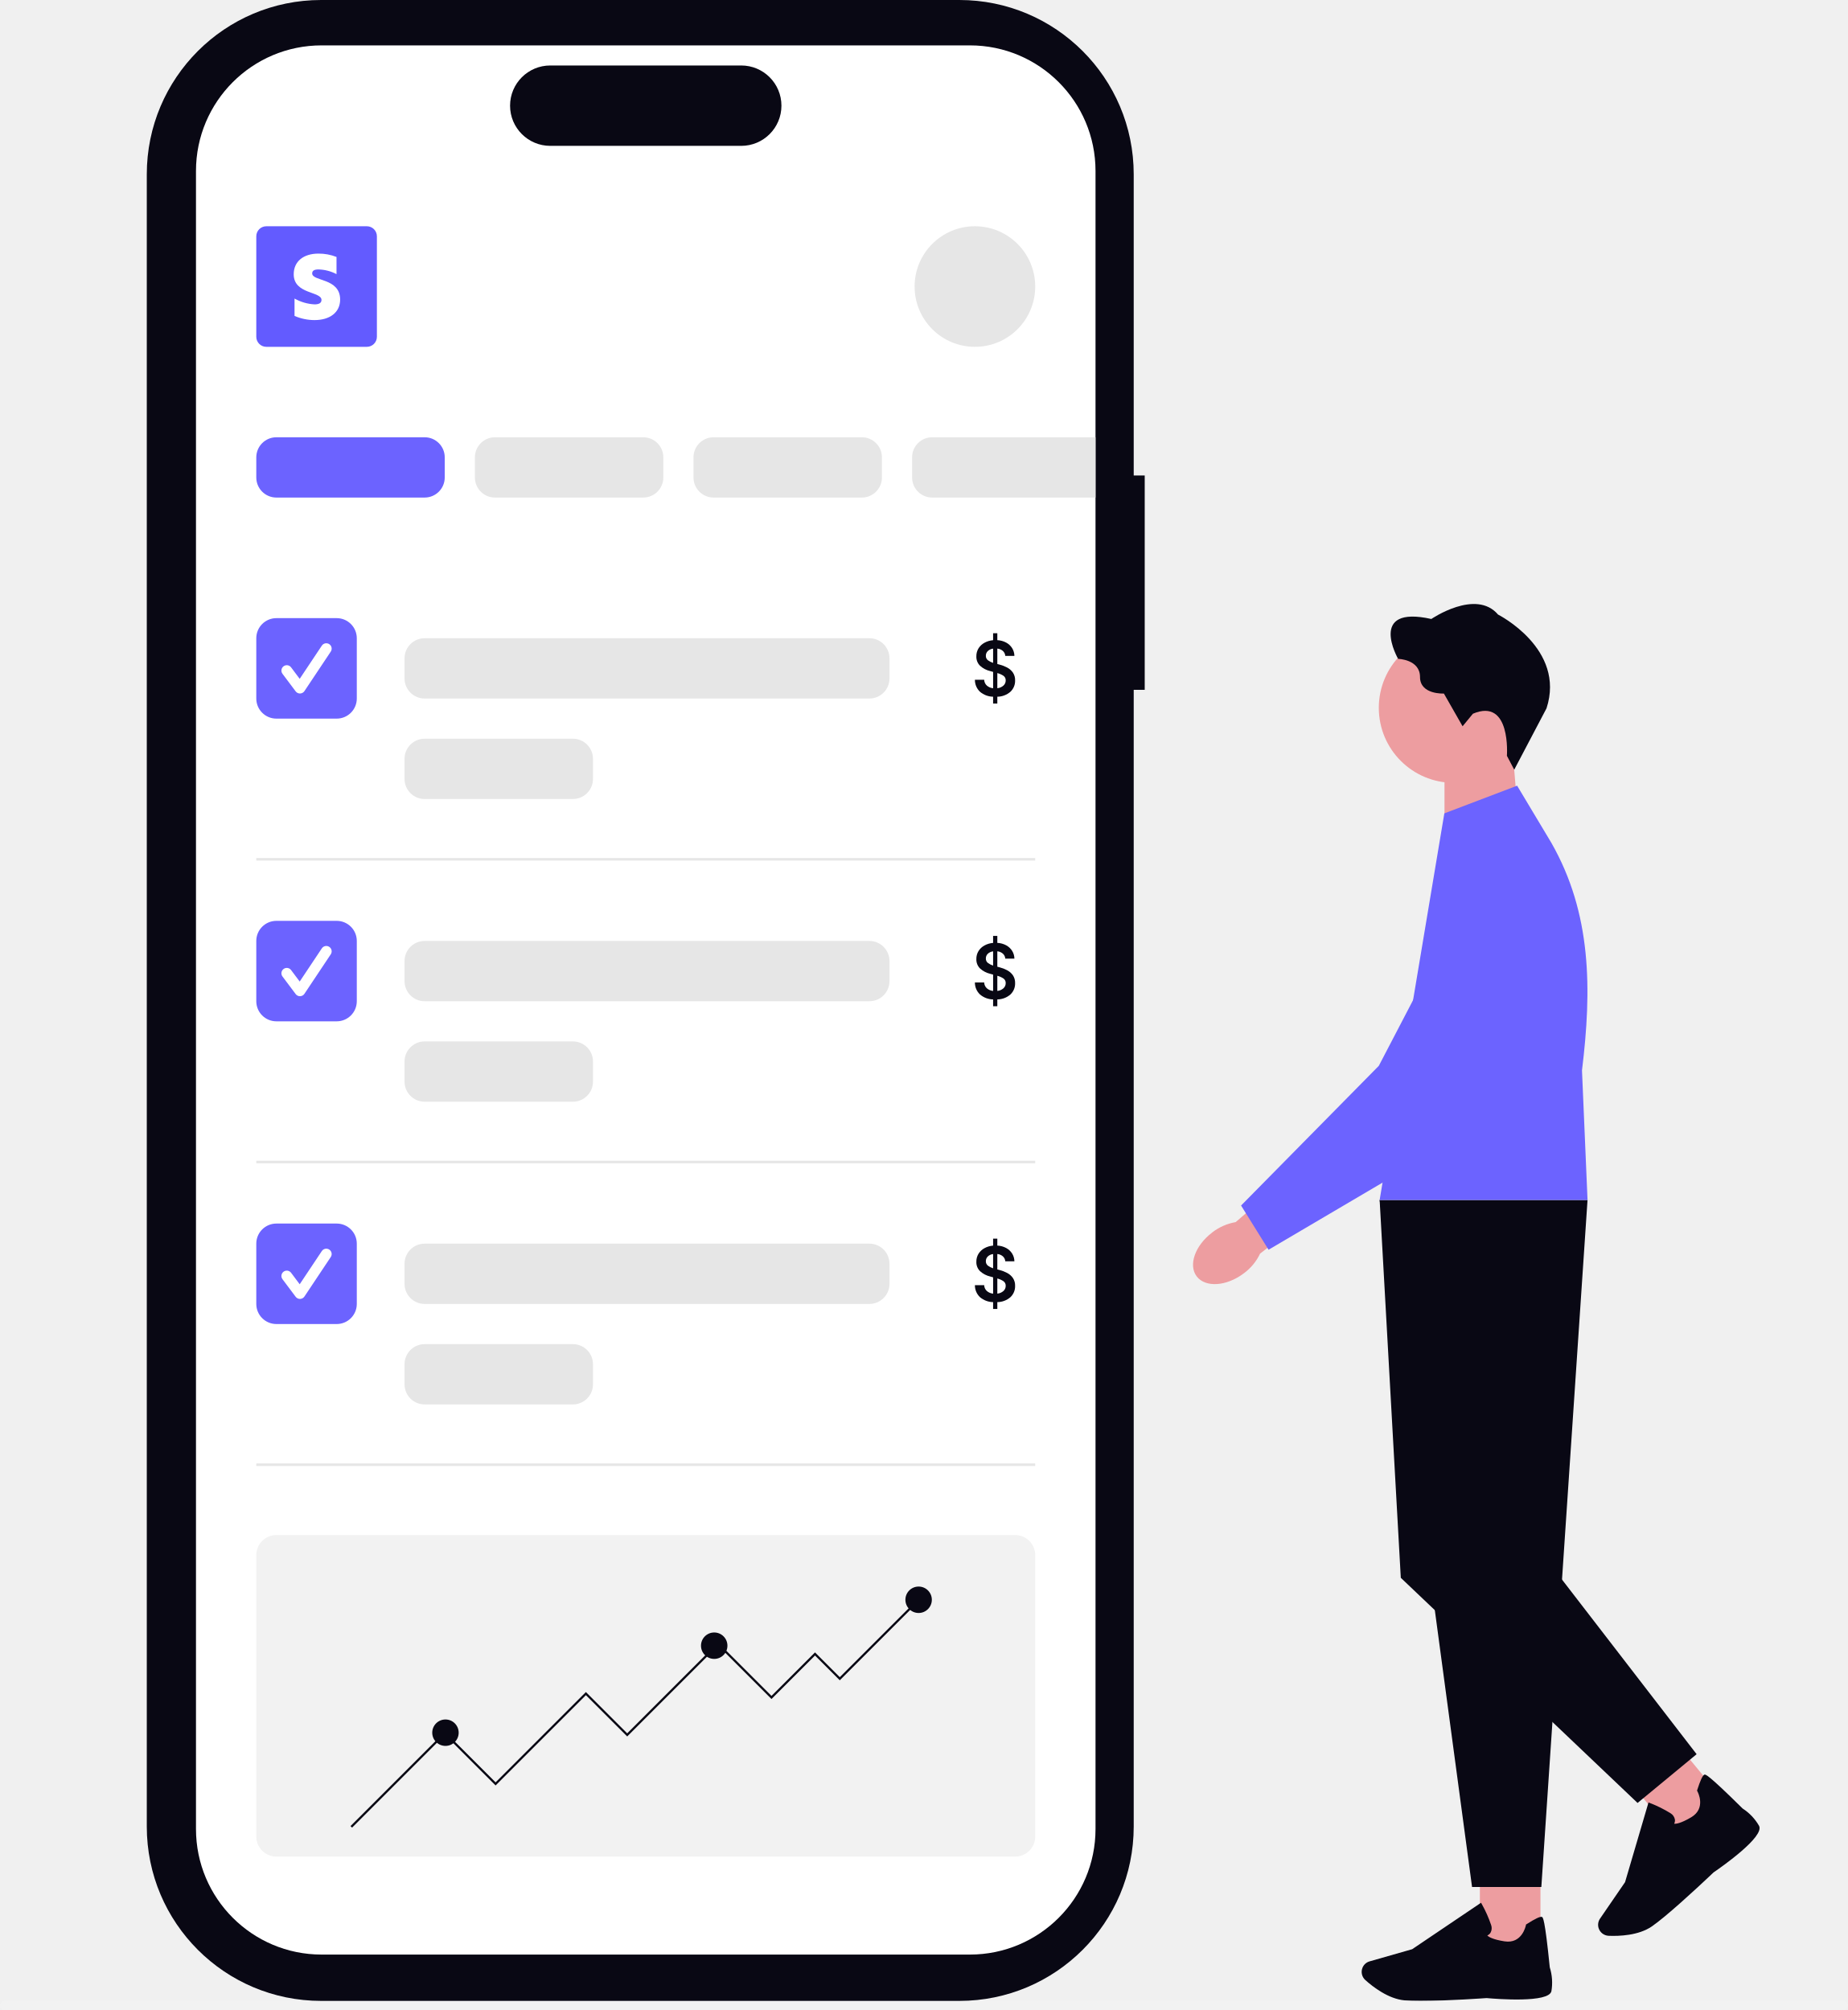
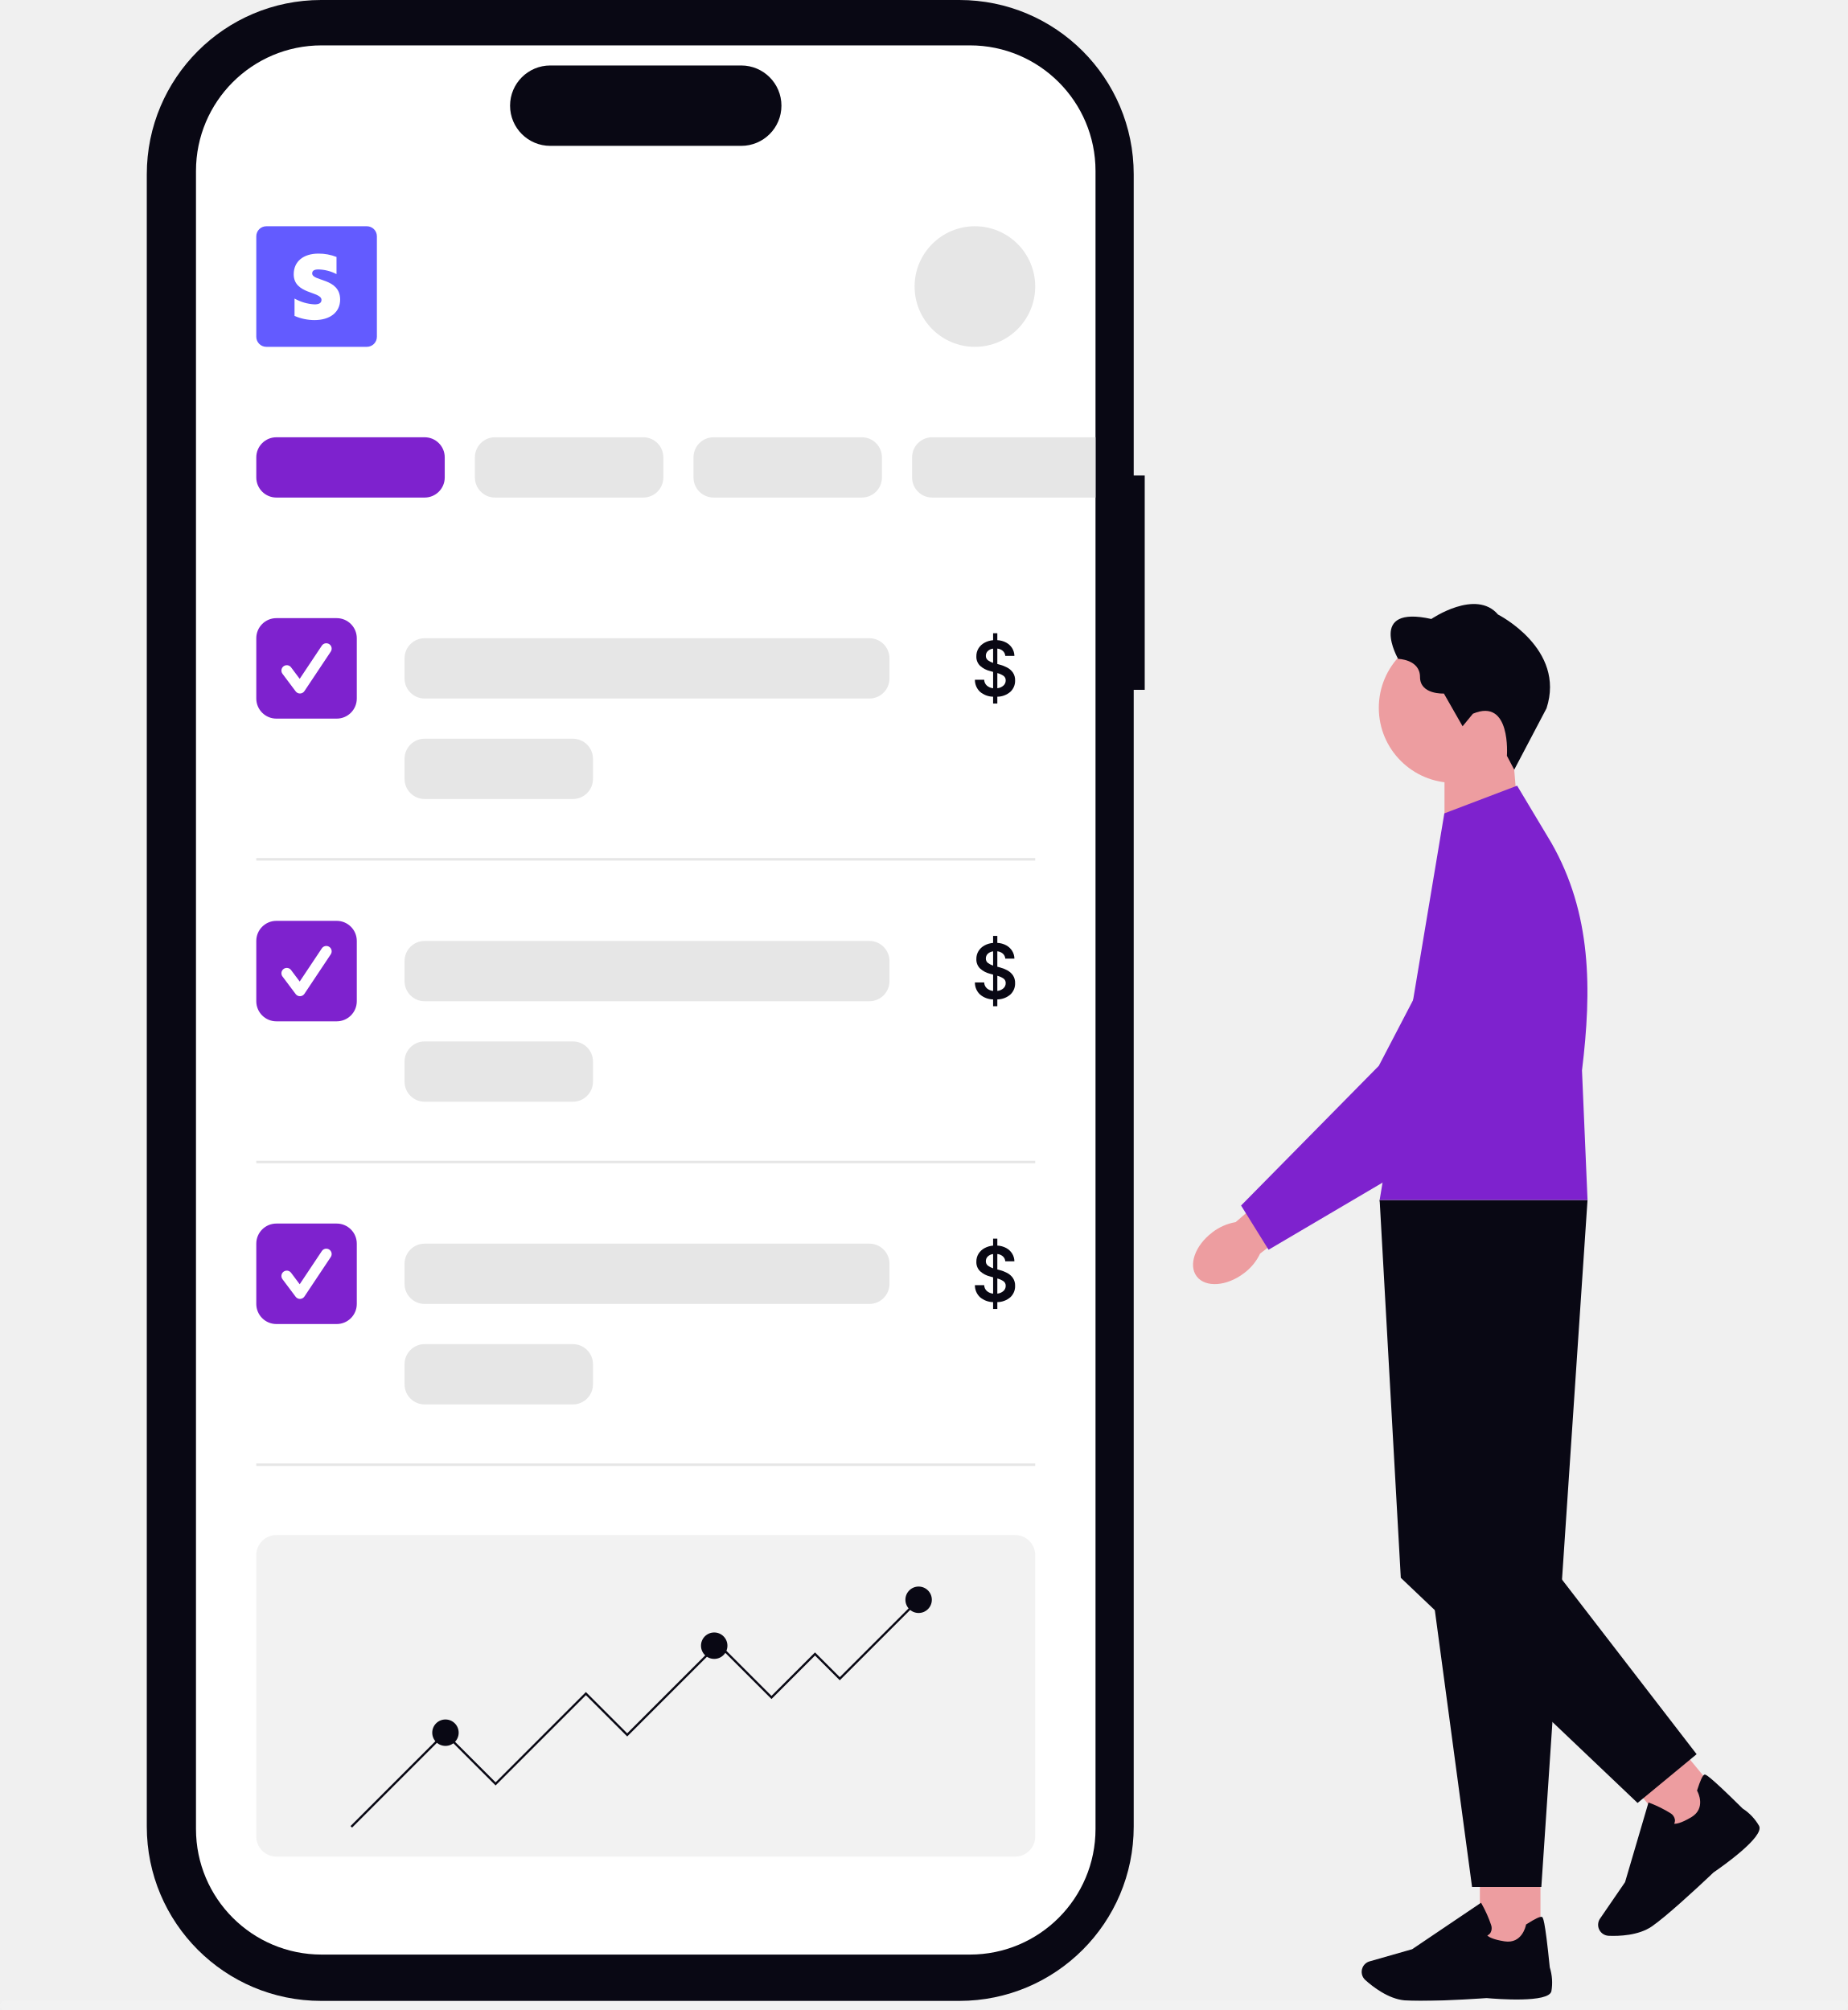
<svg xmlns="http://www.w3.org/2000/svg" width="735.415" height="800.127" viewBox="0 0 735.415 800.127" role="img" artist="Katerina Limpitsouni" source="https://undraw.co/">
  <g transform="translate(-783.001 -139.936)">
    <g transform="translate(1257.808 380.374)">
      <path d="M369.091,110.866l-29.971,9.848V77.59H366.3Z" transform="translate(-239.038 -18.333)" fill="#ed9da0" />
      <ellipse cx="29.855" cy="29.855" rx="29.855" ry="29.855" transform="translate(73.937 11.479)" fill="#ed9da0" />
      <path d="M353.252,69.817l-4.112,5L341.7,61.79s-9.5.5-9.5-6.565-8.719-7.245-8.719-7.245S311.132,26.429,336.7,32.108c0,0,17.727-12.152,26.55-1.762,0,0,27.033,13.615,19.293,37.319L369.692,92.1l-2.914-5.529S368.539,63.344,353.252,69.817Z" transform="translate(-241.858 -26.145)" fill="#090814" />
      <rect width="24.119" height="34.221" transform="translate(114.158 501.134)" fill="#ed9da0" />
      <path d="M334.091,514.06c-2.534,0-4.792-.058-6.5-.219-6.4-.587-12.52-5.321-15.6-8.086a4.367,4.367,0,0,1-1.106-4.93h0a4.332,4.332,0,0,1,2.822-2.5l16.932-4.838,27.414-18.5.311.553a48.854,48.854,0,0,1,3.709,8.328,3.706,3.706,0,0,1-.265,3.087,2.948,2.948,0,0,1-1.267,1.06c.5.518,2.05,1.578,6.842,2.338,6.992,1.106,8.466-6.139,8.524-6.439l.046-.242.207-.138c3.329-2.142,5.379-3.121,6.082-2.914.438.127,1.175.357,3.168,20.088a20.285,20.285,0,0,1,.645,9.5c-1.025,4.723-21.666,3.1-25.8,2.73-.115.012-15.573,1.117-26.158,1.117h0Z" transform="translate(-243.428 42.005)" fill="#090814" />
      <rect width="24.122" height="34.225" transform="translate(170.785 465.2) rotate(-39.564)" fill="#ed9da0" />
      <path d="M418.689,487.187c-1.958,1.613-3.732,3.006-5.137,3.974-5.31,3.628-13.039,3.882-17.162,3.709a4.38,4.38,0,0,1-4-3.1h0a4.37,4.37,0,0,1,.576-3.732l9.963-14.525,9.33-31.721.587.23a49.015,49.015,0,0,1,8.167,4.054,3.714,3.714,0,0,1,1.762,2.546,2.939,2.939,0,0,1-.3,1.636c.714.081,2.58-.092,6.761-2.557,6.093-3.594,2.615-10.125,2.453-10.4l-.115-.219.069-.23c1.2-3.778,2.154-5.828,2.833-6.116.426-.184,1.129-.484,15.239,13.465a20.1,20.1,0,0,1,6.554,6.911c2.223,4.3-14.72,16.206-18.141,18.544-.081.081-11.288,10.781-19.443,17.531h0Z" transform="translate(-230.986 35.279)" fill="#090814" />
      <path d="M316.71,232.11h82.736L381.063,505.589H353.488l-36.766-273.48h0Z" transform="translate(-242.44 5.128)" fill="#090814" />
      <path d="M333.558,247.176,316.707,232.11l8.42,150.406,94.231,89.624,23.5-19.408L387.95,381.491Z" transform="translate(-242.436 5.128)" fill="#090814" />
-       <path d="M342.454,100.3l28.972-11.024L385,111.938c16.126,28.2,16.192,58.425,12.24,90.673l2.206,51.58H316.709Z" transform="translate(-242.438 -16.953)" fill="#6c63ff" />
+       <path d="M342.454,100.3l28.972-11.024L385,111.938c16.126,28.2,16.192,58.425,12.24,90.673l2.206,51.58H316.709Z" transform="translate(-242.438 -16.953)" fill="#7e22ce" />
      <path d="M259.875,246.982c-6.865,5.2-9.618,13.039-6.151,17.531s11.852,3.928,18.717-1.267a20.682,20.682,0,0,0,6.473-7.844l28.8-22.369L296.4,219.35,269.2,242.859a21.182,21.182,0,0,0-9.353,4.124h.023Z" transform="translate(-252.225 3.19)" fill="#ed9da0" />
-       <path d="M268.826,251.421,323.654,195.8,356.4,132.99a24.943,24.943,0,1,1,42.606,25.755l-47.1,67.728-.069.1-72.059,42.434-10.942-17.6h-.012Z" transform="translate(-249.716 -11.96)" fill="#6c63ff" />
+       <path d="M268.826,251.421,323.654,195.8,356.4,132.99a24.943,24.943,0,1,1,42.606,25.755l-47.1,67.728-.069.1-72.059,42.434-10.942-17.6h-.012Z" transform="translate(-249.716 -11.96)" fill="#7e22ce" />
    </g>
    <path d="M15.18,489a1.666,1.666,0,0,0,1.469,1.814H749.118a1.854,1.854,0,0,0,0-3.628H16.649A1.666,1.666,0,0,0,15.18,489Z" transform="translate(767.827 449.249)" fill="#f2f2f2" />
    <path d="M663.52,268.471h-4.38V148.58a69.39,69.39,0,0,0-69.39-69.39h-254a69.39,69.39,0,0,0-69.39,69.39V806.3a69.39,69.39,0,0,0,69.39,69.39h254a69.39,69.39,0,0,0,69.39-69.39V353.8h4.38Z" transform="translate(575.062 60.746)" fill="#090814" />
    <rect width="358" height="760" rx="50" transform="translate(861 158)" fill="#fff" />
    <path d="M16,0H92a16,16,0,0,1,0,32H16A16,16,0,0,1,16,0Z" transform="translate(986 166)" fill="#090814" />
    <g transform="translate(-563 125)">
      <rect width="48" height="48" rx="4" transform="translate(1448 105)" fill="#635bff" />
      <path d="M130.65,97.88c0-1.131.926-1.576,2.466-1.576a16.268,16.268,0,0,1,7.218,1.865V91.335A19.133,19.133,0,0,0,133.128,90c-5.907,0-9.828,3.08-9.828,8.228,0,8.024,11.055,6.749,11.055,10.213,0,1.335-1.167,1.768-2.791,1.768a18.108,18.108,0,0,1-7.94-2.322v6.917a20.106,20.106,0,0,0,7.94,1.66c6.051,0,10.213-3,10.213-8.2C141.73,99.6,130.65,101.14,130.65,97.88Z" transform="translate(1339.595 25.89)" fill="#fff" fill-rule="evenodd" />
    </g>
    <path d="M24,0A24,24,0,1,1,0,24,24,24,0,0,1,24,0Z" transform="translate(1147 230)" fill="#e6e6e6" />
-     <path d="M8,0H67a8,8,0,0,1,8,8v8a8,8,0,0,1-8,8H8a8,8,0,0,1-8-8V8A8,8,0,0,1,8,0Z" transform="translate(885 314)" fill="#6c63ff" />
+     <path d="M8,0H67a8,8,0,0,1,8,8v8a8,8,0,0,1-8,8H8a8,8,0,0,1-8-8V8A8,8,0,0,1,8,0Z" transform="translate(885 314)" fill="#7e22ce" />
    <path d="M8,0H67a8,8,0,0,1,8,8v8a8,8,0,0,1-8,8H8a8,8,0,0,1-8-8V8A8,8,0,0,1,8,0Z" transform="translate(972 314)" fill="#e6e6e6" />
    <path d="M8,0H67a8,8,0,0,1,8,8v8a8,8,0,0,1-8,8H8a8,8,0,0,1-8-8V8A8,8,0,0,1,8,0Z" transform="translate(1059 314)" fill="#e6e6e6" />
    <path d="M8,0H73V24H8a8,8,0,0,1-8-8V8A8,8,0,0,1,8,0Z" transform="translate(1146 314)" fill="#e6e6e6" />
    <g transform="translate(0 6)">
-       <path d="M8,0H32a8,8,0,0,1,8,8V32a8,8,0,0,1-8,8H8a8,8,0,0,1-8-8V8A8,8,0,0,1,8,0Z" transform="translate(885 380)" fill="#6c63ff" />
+       <path d="M8,0H32a8,8,0,0,1,8,8V32a8,8,0,0,1-8,8H8a8,8,0,0,1-8-8V8A8,8,0,0,1,8,0Z" transform="translate(885 380)" fill="#7e22ce" />
      <path d="M300.859,369.693a2.137,2.137,0,0,1-1.71-.855l-5.242-6.989a2.137,2.137,0,1,1,3.42-2.565l3.429,4.572,8.808-13.211a2.137,2.137,0,0,1,3.557,2.371l-10.483,15.725a2.138,2.138,0,0,1-1.719.951Z" transform="translate(601.52 40.307)" fill="#fff" />
    </g>
    <path d="M12.806-71.38V-74.1a8.278,8.278,0,0,1-5.2-1.951,6.489,6.489,0,0,1-2.043-4.808H9.255a3.263,3.263,0,0,0,1.107,2.37,4.557,4.557,0,0,0,2.451,1.018v-6.507l-1.124-.311a9.126,9.126,0,0,1-4.084-2.133,5.009,5.009,0,0,1-1.464-3.753A5.891,5.891,0,0,1,7-93.361,6.393,6.393,0,0,1,9.37-95.582,8.587,8.587,0,0,1,12.806-96.6V-99.38h1.681v2.768a8.286,8.286,0,0,1,3.537.971,6.379,6.379,0,0,1,2.361,2.208,6,6,0,0,1,.9,3.091H17.656a2.961,2.961,0,0,0-.969-1.99,3.977,3.977,0,0,0-2.2-.927v6.138l.939.249a13.533,13.533,0,0,1,2.949,1.141,6.488,6.488,0,0,1,2.3,2,5.332,5.332,0,0,1,.888,3.165,5.93,5.93,0,0,1-1.857,4.49,8.022,8.022,0,0,1-5.219,1.973v2.723Zm1.681-6.107a4.277,4.277,0,0,0,2.417-1.03,2.7,2.7,0,0,0,.918-2.076,2.12,2.12,0,0,0-.911-1.848,7.993,7.993,0,0,0-2.422-1.067ZM12.806-87.572v-5.667a3.678,3.678,0,0,0-2.122.971,2.529,2.529,0,0,0-.763,1.854,2.138,2.138,0,0,0,.888,1.848,7.071,7.071,0,0,0,2,.995Z" transform="translate(1165.435 491.38)" fill="#090814" />
    <path d="M8,0H185a8,8,0,0,1,8,8v8a8,8,0,0,1-8,8H8a8,8,0,0,1-8-8V8A8,8,0,0,1,8,0Z" transform="translate(944 394)" fill="#e6e6e6" />
    <path d="M8,0H67a8,8,0,0,1,8,8v8a8,8,0,0,1-8,8H8a8,8,0,0,1-8-8V8A8,8,0,0,1,8,0Z" transform="translate(944 434)" fill="#e6e6e6" />
    <path d="M310,.5H0v-1H310Z" transform="translate(885 482)" fill="#e6e6e6" />
    <g transform="translate(0 126.5)">
-       <path d="M8,0H32a8,8,0,0,1,8,8V32a8,8,0,0,1-8,8H8a8,8,0,0,1-8-8V8A8,8,0,0,1,8,0Z" transform="translate(885 380)" fill="#6c63ff" />
+       <path d="M8,0H32a8,8,0,0,1,8,8V32a8,8,0,0,1-8,8H8a8,8,0,0,1-8-8V8A8,8,0,0,1,8,0Z" transform="translate(885 380)" fill="#7e22ce" />
      <path d="M300.859,369.693a2.137,2.137,0,0,1-1.71-.855l-5.242-6.989a2.137,2.137,0,1,1,3.42-2.565l3.429,4.572,8.808-13.211a2.137,2.137,0,0,1,3.557,2.371l-10.483,15.725a2.138,2.138,0,0,1-1.719.951Z" transform="translate(601.52 40.307)" fill="#fff" />
    </g>
    <path d="M12.806-71.38V-74.1a8.278,8.278,0,0,1-5.2-1.951,6.489,6.489,0,0,1-2.043-4.808H9.255a3.263,3.263,0,0,0,1.107,2.37,4.557,4.557,0,0,0,2.451,1.018v-6.507l-1.124-.311a9.126,9.126,0,0,1-4.084-2.133,5.009,5.009,0,0,1-1.464-3.753A5.891,5.891,0,0,1,7-93.361,6.393,6.393,0,0,1,9.37-95.582,8.587,8.587,0,0,1,12.806-96.6V-99.38h1.681v2.768a8.286,8.286,0,0,1,3.537.971,6.379,6.379,0,0,1,2.361,2.208,6,6,0,0,1,.9,3.091H17.656a2.961,2.961,0,0,0-.969-1.99,3.977,3.977,0,0,0-2.2-.927v6.138l.939.249a13.533,13.533,0,0,1,2.949,1.141,6.488,6.488,0,0,1,2.3,2,5.332,5.332,0,0,1,.888,3.165,5.93,5.93,0,0,1-1.857,4.49,8.022,8.022,0,0,1-5.219,1.973v2.723Zm1.681-6.107a4.277,4.277,0,0,0,2.417-1.03,2.7,2.7,0,0,0,.918-2.076,2.12,2.12,0,0,0-.911-1.848,7.993,7.993,0,0,0-2.422-1.067ZM12.806-87.572v-5.667a3.678,3.678,0,0,0-2.122.971,2.529,2.529,0,0,0-.763,1.854,2.138,2.138,0,0,0,.888,1.848,7.071,7.071,0,0,0,2,.995Z" transform="translate(1165.435 611.88)" fill="#090814" />
    <path d="M8,0H185a8,8,0,0,1,8,8v8a8,8,0,0,1-8,8H8a8,8,0,0,1-8-8V8A8,8,0,0,1,8,0Z" transform="translate(944 514.5)" fill="#e6e6e6" />
    <path d="M8,0H67a8,8,0,0,1,8,8v8a8,8,0,0,1-8,8H8a8,8,0,0,1-8-8V8A8,8,0,0,1,8,0Z" transform="translate(944 554.5)" fill="#e6e6e6" />
    <path d="M310,.5H0v-1H310Z" transform="translate(885 602.5)" fill="#e6e6e6" />
    <g transform="translate(0 247)">
-       <path d="M8,0H32a8,8,0,0,1,8,8V32a8,8,0,0,1-8,8H8a8,8,0,0,1-8-8V8A8,8,0,0,1,8,0Z" transform="translate(885 380)" fill="#6c63ff" />
+       <path d="M8,0H32a8,8,0,0,1,8,8V32a8,8,0,0,1-8,8H8a8,8,0,0,1-8-8V8A8,8,0,0,1,8,0Z" transform="translate(885 380)" fill="#7e22ce" />
      <path d="M300.859,369.693a2.137,2.137,0,0,1-1.71-.855l-5.242-6.989a2.137,2.137,0,1,1,3.42-2.565l3.429,4.572,8.808-13.211a2.137,2.137,0,0,1,3.557,2.371l-10.483,15.725a2.138,2.138,0,0,1-1.719.951Z" transform="translate(601.52 40.307)" fill="#fff" />
    </g>
    <path d="M12.806-71.38V-74.1a8.278,8.278,0,0,1-5.2-1.951,6.489,6.489,0,0,1-2.043-4.808H9.255a3.263,3.263,0,0,0,1.107,2.37,4.557,4.557,0,0,0,2.451,1.018v-6.507l-1.124-.311a9.126,9.126,0,0,1-4.084-2.133,5.009,5.009,0,0,1-1.464-3.753A5.891,5.891,0,0,1,7-93.361,6.393,6.393,0,0,1,9.37-95.582,8.587,8.587,0,0,1,12.806-96.6V-99.38h1.681v2.768a8.286,8.286,0,0,1,3.537.971,6.379,6.379,0,0,1,2.361,2.208,6,6,0,0,1,.9,3.091H17.656a2.961,2.961,0,0,0-.969-1.99,3.977,3.977,0,0,0-2.2-.927v6.138l.939.249a13.533,13.533,0,0,1,2.949,1.141,6.488,6.488,0,0,1,2.3,2,5.332,5.332,0,0,1,.888,3.165,5.93,5.93,0,0,1-1.857,4.49,8.022,8.022,0,0,1-5.219,1.973v2.723Zm1.681-6.107a4.277,4.277,0,0,0,2.417-1.03,2.7,2.7,0,0,0,.918-2.076,2.12,2.12,0,0,0-.911-1.848,7.993,7.993,0,0,0-2.422-1.067ZM12.806-87.572v-5.667a3.678,3.678,0,0,0-2.122.971,2.529,2.529,0,0,0-.763,1.854,2.138,2.138,0,0,0,.888,1.848,7.071,7.071,0,0,0,2,.995Z" transform="translate(1165.435 732.379)" fill="#090814" />
    <path d="M8,0H185a8,8,0,0,1,8,8v8a8,8,0,0,1-8,8H8a8,8,0,0,1-8-8V8A8,8,0,0,1,8,0Z" transform="translate(944 635)" fill="#e6e6e6" />
    <path d="M8,0H67a8,8,0,0,1,8,8v8a8,8,0,0,1-8,8H8a8,8,0,0,1-8-8V8A8,8,0,0,1,8,0Z" transform="translate(944 675)" fill="#e6e6e6" />
    <path d="M310,.5H0v-1H310Z" transform="translate(885 723)" fill="#e6e6e6" />
    <path d="M8,0H302a8,8,0,0,1,8,8V120a8,8,0,0,1-8,8H8a8,8,0,0,1-8-8V8A8,8,0,0,1,8,0Z" transform="translate(885 751)" fill="#f2f2f2" />
    <g transform="translate(922.5 771.5)">
      <circle cx="5.26" cy="5.26" r="5.26" transform="translate(220.838 0)" fill="#090814" />
      <g transform="translate(0 5.26)">
        <path d="M260.324,42.513l.62.62L229.511,74.565,219.648,64.7,202.333,82.018l-21.26-21.26L144.909,96.922,128.47,80.483,92.525,116.429,72.361,96.264l-36.95,36.951-.62-.62,37.57-37.57,20.165,20.165,35.945-35.945,16.438,16.438,36.164-36.164,21.26,21.26,17.315-17.315,9.863,9.864Z" transform="translate(-34.791 -42.513)" fill="#090814" />
        <circle cx="5.26" cy="5.26" r="5.26" transform="translate(139.486 13.022)" fill="#090814" />
        <circle cx="5.26" cy="5.26" r="5.26" transform="translate(32.528 47.652)" fill="#090814" />
      </g>
    </g>
  </g>
</svg>
